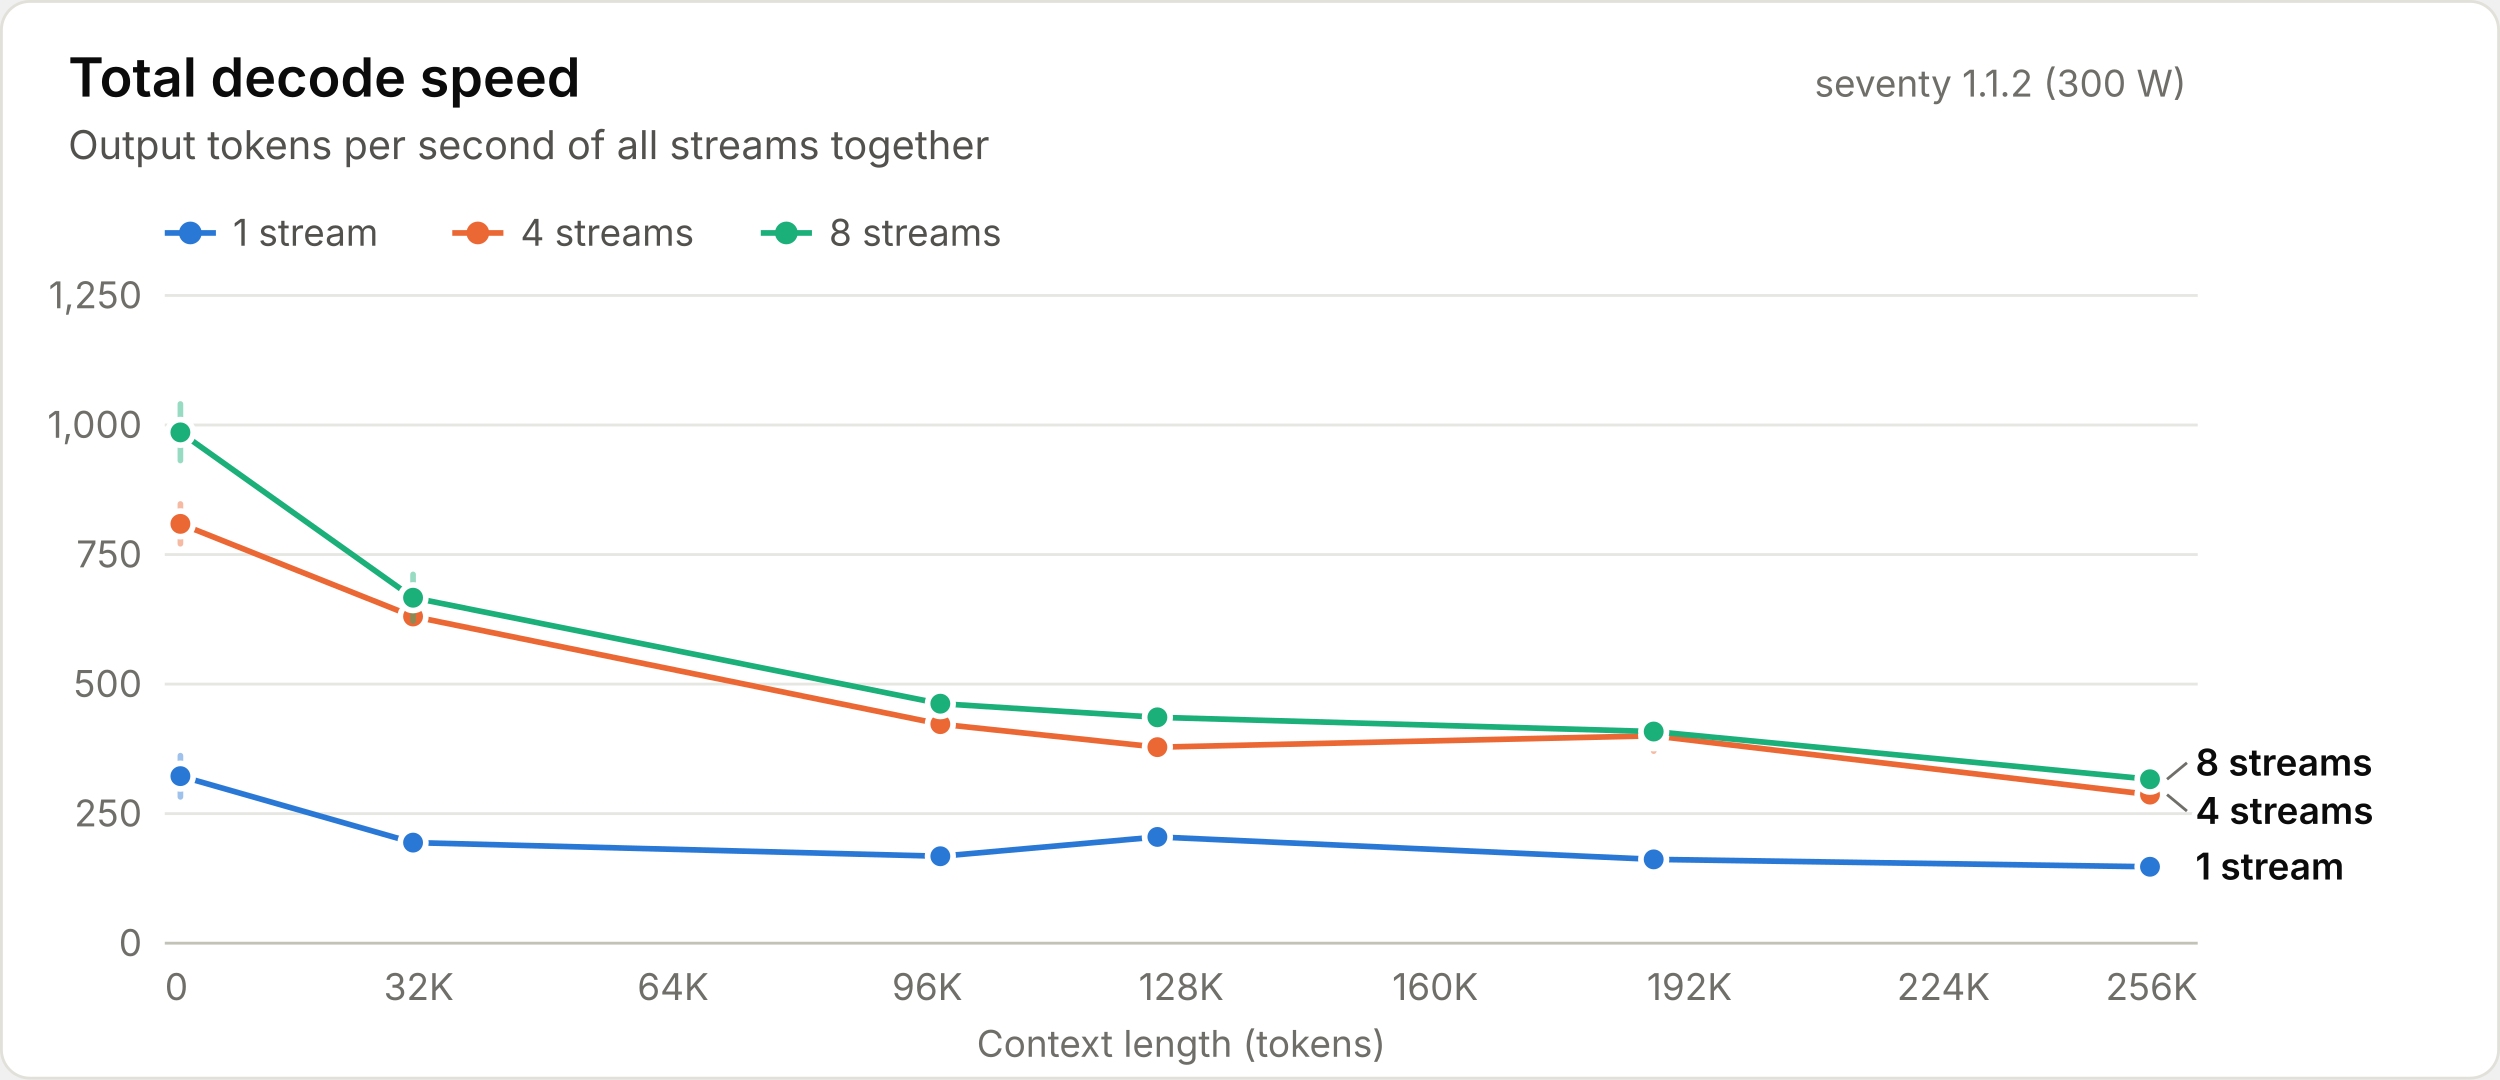
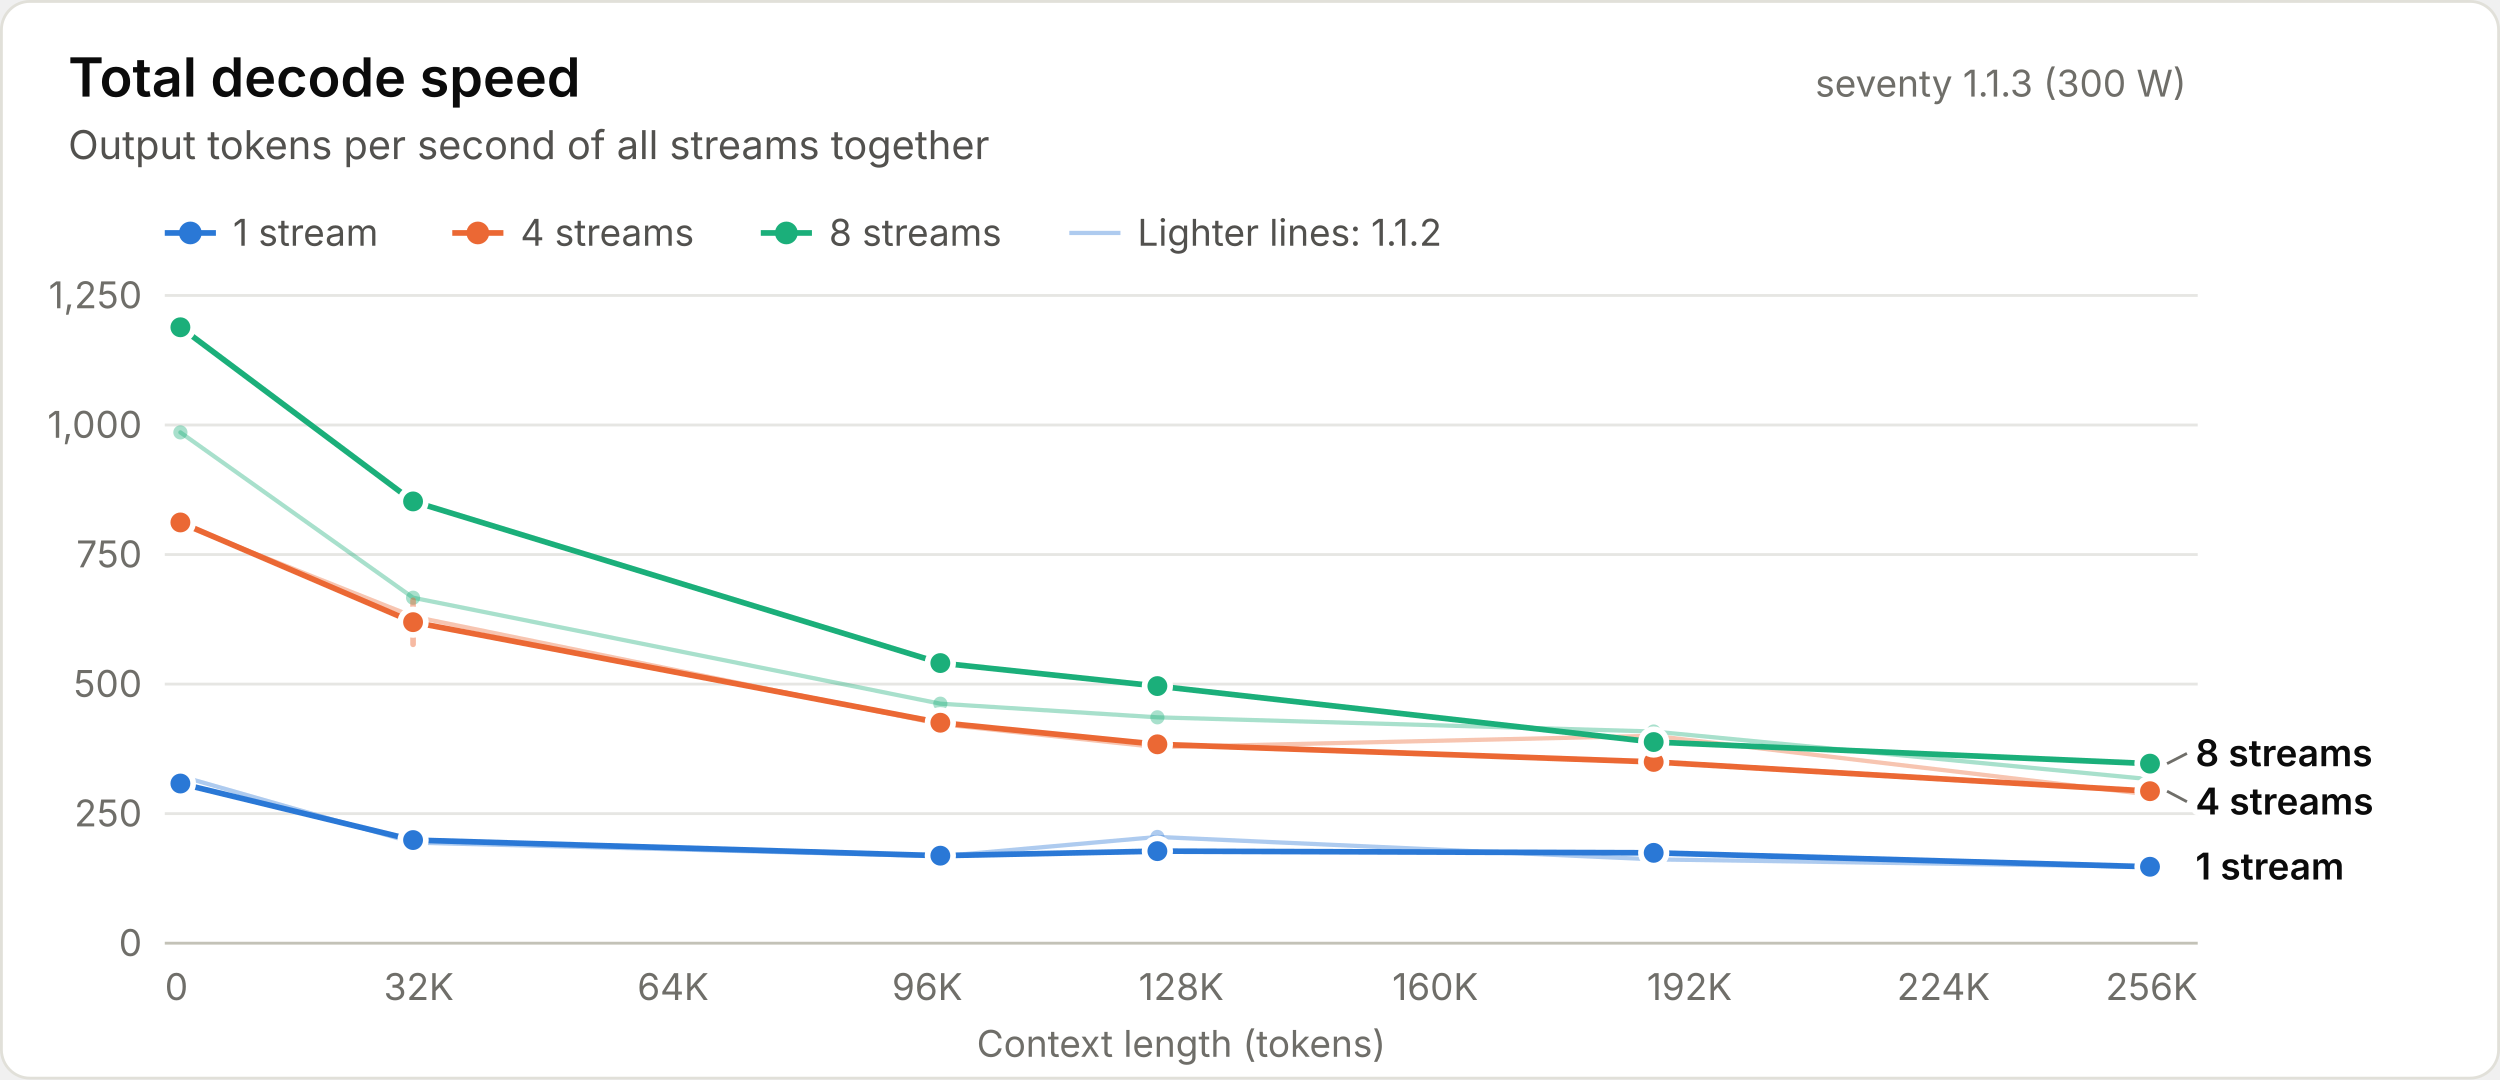
<svg xmlns="http://www.w3.org/2000/svg" viewBox="0 0 880 380" width="880" height="380" font-family="Inter, system-ui, -apple-system, 'Segoe UI', Helvetica, Arial, sans-serif" role="img" aria-label="Total decode speed">
  <rect x="0.5" y="0.5" width="879" height="379" rx="10" fill="#ffffff" stroke="#e1e0d9" />
  <text x="24.0" y="34.0" font-size="19" font-weight="600" fill="#0b0b0b" text-anchor="start">Total decode speed</text>
  <text x="24.0" y="56.0" font-size="14" font-weight="400" fill="#52514e" text-anchor="start">Output tokens per second of all streams together</text>
-   <text x="769.6" y="34.0" font-size="13" font-weight="400" fill="#6f6e69" text-anchor="end">seventy 1.1.2 (300 W)</text>
+   <text x="769.6" y="34.0" font-size="13" font-weight="400" fill="#6f6e69" text-anchor="end">seventy 1.1.3 (300 W)</text>
  <line x1="58" x2="773.6" y1="332.0" y2="332.0" stroke="#c3c2b7" stroke-width="1" />
  <text x="50.0" y="336.5" font-size="13" font-weight="400" fill="#6f6e69" text-anchor="end">0</text>
  <line x1="58" x2="773.6" y1="286.4" y2="286.4" stroke="#e6e6e3" stroke-width="1" />
  <text x="50.0" y="290.9" font-size="13" font-weight="400" fill="#6f6e69" text-anchor="end">250</text>
  <line x1="58" x2="773.6" y1="240.8" y2="240.8" stroke="#e6e6e3" stroke-width="1" />
  <text x="50.0" y="245.3" font-size="13" font-weight="400" fill="#6f6e69" text-anchor="end">500</text>
  <line x1="58" x2="773.6" y1="195.2" y2="195.2" stroke="#e6e6e3" stroke-width="1" />
  <text x="50.0" y="199.7" font-size="13" font-weight="400" fill="#6f6e69" text-anchor="end">750</text>
  <line x1="58" x2="773.6" y1="149.6" y2="149.6" stroke="#e6e6e3" stroke-width="1" />
  <text x="50.0" y="154.1" font-size="13" font-weight="400" fill="#6f6e69" text-anchor="end">1,000</text>
  <line x1="58" x2="773.6" y1="104.0" y2="104.0" stroke="#e6e6e3" stroke-width="1" />
  <text x="50.0" y="108.5" font-size="13" font-weight="400" fill="#6f6e69" text-anchor="end">1,250</text>
  <text x="58.0" y="352.0" font-size="13" font-weight="400" fill="#6f6e69" text-anchor="start">0</text>
  <text x="147.4" y="352.0" font-size="13" font-weight="400" fill="#6f6e69" text-anchor="middle">32K</text>
  <text x="236.9" y="352.0" font-size="13" font-weight="400" fill="#6f6e69" text-anchor="middle">64K</text>
  <text x="326.4" y="352.0" font-size="13" font-weight="400" fill="#6f6e69" text-anchor="middle">96K</text>
  <text x="415.8" y="352.0" font-size="13" font-weight="400" fill="#6f6e69" text-anchor="middle">128K</text>
  <text x="505.2" y="352.0" font-size="13" font-weight="400" fill="#6f6e69" text-anchor="middle">160K</text>
  <text x="594.7" y="352.0" font-size="13" font-weight="400" fill="#6f6e69" text-anchor="middle">192K</text>
  <text x="684.1" y="352.0" font-size="13" font-weight="400" fill="#6f6e69" text-anchor="middle">224K</text>
  <text x="773.6" y="352.0" font-size="13" font-weight="400" fill="#6f6e69" text-anchor="end">256K</text>
  <text x="415.8" y="372.0" font-size="13" font-weight="400" fill="#6f6e69" text-anchor="middle">Context length (tokens)</text>
-   <polyline points="63.5,273.2 145.4,296.6 331.0,301.4 407.4,294.6 582.1,302.5 756.8,305.1" fill="none" stroke="#2a78d6" stroke-width="2" stroke-linejoin="round" stroke-linecap="round" />
-   <line x1="63.5" x2="63.5" y1="280.5" y2="266.0" stroke="#2a78d6" stroke-opacity="0.45" stroke-width="2" stroke-linecap="round" />
-   <circle cx="63.5" cy="273.2" r="4.5" fill="#2a78d6" stroke="#ffffff" stroke-width="2" />
-   <line x1="145.4" x2="145.4" y1="298.5" y2="294.6" stroke="#2a78d6" stroke-opacity="0.45" stroke-width="2" stroke-linecap="round" />
-   <circle cx="145.4" cy="296.6" r="4.5" fill="#2a78d6" stroke="#ffffff" stroke-width="2" />
-   <circle cx="331.0" cy="301.4" r="4.5" fill="#2a78d6" stroke="#ffffff" stroke-width="2" />
-   <line x1="407.4" x2="407.4" y1="298.7" y2="290.4" stroke="#2a78d6" stroke-opacity="0.45" stroke-width="2" stroke-linecap="round" />
-   <circle cx="407.4" cy="294.6" r="4.5" fill="#2a78d6" stroke="#ffffff" stroke-width="2" />
-   <line x1="582.1" x2="582.1" y1="306.9" y2="298.1" stroke="#2a78d6" stroke-opacity="0.45" stroke-width="2" stroke-linecap="round" />
-   <circle cx="582.1" cy="302.5" r="4.5" fill="#2a78d6" stroke="#ffffff" stroke-width="2" />
-   <line x1="756.8" x2="756.8" y1="307.4" y2="302.7" stroke="#2a78d6" stroke-opacity="0.45" stroke-width="2" stroke-linecap="round" />
+   <polyline points="63.5,273.2 145.4,296.6 331.0,301.4 407.4,294.6 582.1,302.5 756.8,305.1" fill="none" stroke="#2a78d6" stroke-opacity="0.38" stroke-width="1.5" stroke-linejoin="round" stroke-linecap="round" />
+   <circle cx="63.5" cy="273.2" r="2.5" fill="#2a78d6" fill-opacity="0.38" />
+   <circle cx="145.4" cy="296.6" r="2.5" fill="#2a78d6" fill-opacity="0.38" />
+   <circle cx="331.0" cy="301.4" r="2.5" fill="#2a78d6" fill-opacity="0.38" />
+   <circle cx="407.4" cy="294.6" r="2.5" fill="#2a78d6" fill-opacity="0.38" />
+   <circle cx="582.1" cy="302.5" r="2.5" fill="#2a78d6" fill-opacity="0.38" />
+   <circle cx="756.8" cy="305.1" r="2.5" fill="#2a78d6" fill-opacity="0.38" />
+   <polyline points="63.5,184.4 145.4,217.0 331.0,254.9 407.4,263.0 582.1,259.0 756.8,279.7" fill="none" stroke="#eb6834" stroke-opacity="0.38" stroke-width="1.5" stroke-linejoin="round" stroke-linecap="round" />
+   <circle cx="63.5" cy="184.4" r="2.5" fill="#eb6834" fill-opacity="0.38" />
+   <circle cx="145.4" cy="217.0" r="2.5" fill="#eb6834" fill-opacity="0.38" />
+   <circle cx="331.0" cy="254.9" r="2.5" fill="#eb6834" fill-opacity="0.38" />
+   <circle cx="407.4" cy="263.0" r="2.5" fill="#eb6834" fill-opacity="0.38" />
+   <circle cx="582.1" cy="259.0" r="2.5" fill="#eb6834" fill-opacity="0.38" />
+   <circle cx="756.8" cy="279.7" r="2.5" fill="#eb6834" fill-opacity="0.38" />
+   <polyline points="63.5,152.2 145.4,210.4 331.0,247.7 407.4,252.5 582.1,257.5 756.8,274.3" fill="none" stroke="#1baf7a" stroke-opacity="0.38" stroke-width="1.5" stroke-linejoin="round" stroke-linecap="round" />
+   <circle cx="63.5" cy="152.2" r="2.5" fill="#1baf7a" fill-opacity="0.38" />
+   <circle cx="145.4" cy="210.4" r="2.5" fill="#1baf7a" fill-opacity="0.38" />
+   <circle cx="331.0" cy="247.7" r="2.5" fill="#1baf7a" fill-opacity="0.38" />
+   <circle cx="407.4" cy="252.5" r="2.5" fill="#1baf7a" fill-opacity="0.38" />
+   <circle cx="582.1" cy="257.5" r="2.5" fill="#1baf7a" fill-opacity="0.38" />
+   <circle cx="756.8" cy="274.3" r="2.5" fill="#1baf7a" fill-opacity="0.38" />
+   <polyline points="63.5,275.8 145.4,295.7 331.0,301.2 407.4,299.6 582.1,300.2 756.8,305.1" fill="none" stroke="#2a78d6" stroke-width="2" stroke-linejoin="round" stroke-linecap="round" />
+   <line x1="63.5" x2="63.5" y1="279.3" y2="272.3" stroke="#2a78d6" stroke-opacity="0.45" stroke-width="2" stroke-linecap="round" />
+   <circle cx="63.5" cy="275.8" r="4.5" fill="#2a78d6" stroke="#ffffff" stroke-width="2" />
+   <line x1="145.4" x2="145.4" y1="299.2" y2="292.2" stroke="#2a78d6" stroke-opacity="0.45" stroke-width="2" stroke-linecap="round" />
+   <circle cx="145.4" cy="295.7" r="4.5" fill="#2a78d6" stroke="#ffffff" stroke-width="2" />
+   <line x1="331.0" x2="331.0" y1="303.8" y2="298.5" stroke="#2a78d6" stroke-opacity="0.45" stroke-width="2" stroke-linecap="round" />
+   <circle cx="331.0" cy="301.2" r="4.5" fill="#2a78d6" stroke="#ffffff" stroke-width="2" />
+   <line x1="407.4" x2="407.4" y1="302.0" y2="297.3" stroke="#2a78d6" stroke-opacity="0.45" stroke-width="2" stroke-linecap="round" />
+   <circle cx="407.4" cy="299.6" r="4.5" fill="#2a78d6" stroke="#ffffff" stroke-width="2" />
+   <line x1="582.1" x2="582.1" y1="301.1" y2="299.2" stroke="#2a78d6" stroke-opacity="0.45" stroke-width="2" stroke-linecap="round" />
+   <circle cx="582.1" cy="300.2" r="4.5" fill="#2a78d6" stroke="#ffffff" stroke-width="2" />
+   <line x1="756.8" x2="756.8" y1="305.8" y2="304.3" stroke="#2a78d6" stroke-opacity="0.45" stroke-width="2" stroke-linecap="round" />
  <circle cx="756.8" cy="305.1" r="4.5" fill="#2a78d6" stroke="#ffffff" stroke-width="2" />
-   <polyline points="63.5,184.4 145.4,217.0 331.0,254.9 407.4,263.0 582.1,259.0 756.8,279.7" fill="none" stroke="#eb6834" stroke-width="2" stroke-linejoin="round" stroke-linecap="round" />
-   <line x1="63.5" x2="63.5" y1="191.4" y2="177.4" stroke="#eb6834" stroke-opacity="0.45" stroke-width="2" stroke-linecap="round" />
-   <circle cx="63.5" cy="184.4" r="4.5" fill="#eb6834" stroke="#ffffff" stroke-width="2" />
-   <line x1="145.4" x2="145.4" y1="219.2" y2="214.8" stroke="#eb6834" stroke-opacity="0.45" stroke-width="2" stroke-linecap="round" />
-   <circle cx="145.4" cy="217.0" r="4.5" fill="#eb6834" stroke="#ffffff" stroke-width="2" />
-   <line x1="331.0" x2="331.0" y1="255.8" y2="254.0" stroke="#eb6834" stroke-opacity="0.45" stroke-width="2" stroke-linecap="round" />
-   <circle cx="331.0" cy="254.9" r="4.5" fill="#eb6834" stroke="#ffffff" stroke-width="2" />
-   <line x1="407.4" x2="407.4" y1="264.1" y2="261.8" stroke="#eb6834" stroke-opacity="0.45" stroke-width="2" stroke-linecap="round" />
-   <circle cx="407.4" cy="263.0" r="4.5" fill="#eb6834" stroke="#ffffff" stroke-width="2" />
-   <line x1="582.1" x2="582.1" y1="264.4" y2="253.6" stroke="#eb6834" stroke-opacity="0.45" stroke-width="2" stroke-linecap="round" />
-   <circle cx="582.1" cy="259.0" r="4.5" fill="#eb6834" stroke="#ffffff" stroke-width="2" />
-   <line x1="756.8" x2="756.8" y1="282.8" y2="276.6" stroke="#eb6834" stroke-opacity="0.45" stroke-width="2" stroke-linecap="round" />
-   <circle cx="756.8" cy="279.7" r="4.5" fill="#eb6834" stroke="#ffffff" stroke-width="2" />
-   <polyline points="63.5,152.2 145.4,210.4 331.0,247.7 407.4,252.5 582.1,257.5 756.8,274.3" fill="none" stroke="#1baf7a" stroke-width="2" stroke-linejoin="round" stroke-linecap="round" />
-   <line x1="63.5" x2="63.5" y1="162.1" y2="142.2" stroke="#1baf7a" stroke-opacity="0.45" stroke-width="2" stroke-linecap="round" />
-   <circle cx="63.5" cy="152.2" r="4.5" fill="#1baf7a" stroke="#ffffff" stroke-width="2" />
-   <line x1="145.4" x2="145.4" y1="218.6" y2="202.2" stroke="#1baf7a" stroke-opacity="0.45" stroke-width="2" stroke-linecap="round" />
-   <circle cx="145.4" cy="210.4" r="4.5" fill="#1baf7a" stroke="#ffffff" stroke-width="2" />
-   <line x1="331.0" x2="331.0" y1="249.3" y2="246.1" stroke="#1baf7a" stroke-opacity="0.45" stroke-width="2" stroke-linecap="round" />
-   <circle cx="331.0" cy="247.7" r="4.5" fill="#1baf7a" stroke="#ffffff" stroke-width="2" />
-   <line x1="407.4" x2="407.4" y1="255.4" y2="249.6" stroke="#1baf7a" stroke-opacity="0.45" stroke-width="2" stroke-linecap="round" />
-   <circle cx="407.4" cy="252.5" r="4.5" fill="#1baf7a" stroke="#ffffff" stroke-width="2" />
-   <line x1="582.1" x2="582.1" y1="261.5" y2="253.5" stroke="#1baf7a" stroke-opacity="0.45" stroke-width="2" stroke-linecap="round" />
-   <circle cx="582.1" cy="257.5" r="4.5" fill="#1baf7a" stroke="#ffffff" stroke-width="2" />
-   <line x1="756.8" x2="756.8" y1="277.3" y2="271.4" stroke="#1baf7a" stroke-opacity="0.45" stroke-width="2" stroke-linecap="round" />
-   <circle cx="756.8" cy="274.3" r="4.5" fill="#1baf7a" stroke="#ffffff" stroke-width="2" />
-   <line x1="762.8" y1="274.3" x2="769.8" y2="268.5" stroke="#6f6e69" stroke-width="1" />
-   <text x="772.8" y="273.0" font-size="13" font-weight="600" fill="#0b0b0b" text-anchor="start" paint-order="stroke" stroke="#ffffff" stroke-width="4" stroke-linejoin="round">8 streams</text>
-   <line x1="762.8" y1="279.7" x2="769.8" y2="285.5" stroke="#6f6e69" stroke-width="1" />
-   <text x="772.8" y="290.0" font-size="13" font-weight="600" fill="#0b0b0b" text-anchor="start" paint-order="stroke" stroke="#ffffff" stroke-width="4" stroke-linejoin="round">4 streams</text>
+   <polyline points="63.5,183.9 145.4,219.0 331.0,254.4 407.4,262.0 582.1,268.2 756.8,278.5" fill="none" stroke="#eb6834" stroke-width="2" stroke-linejoin="round" stroke-linecap="round" />
+   <line x1="63.5" x2="63.5" y1="186.8" y2="181.0" stroke="#eb6834" stroke-opacity="0.45" stroke-width="2" stroke-linecap="round" />
+   <circle cx="63.5" cy="183.9" r="4.5" fill="#eb6834" stroke="#ffffff" stroke-width="2" />
+   <line x1="145.4" x2="145.4" y1="226.8" y2="211.3" stroke="#eb6834" stroke-opacity="0.45" stroke-width="2" stroke-linecap="round" />
+   <circle cx="145.4" cy="219.0" r="4.5" fill="#eb6834" stroke="#ffffff" stroke-width="2" />
+   <circle cx="331.0" cy="254.4" r="4.5" fill="#eb6834" stroke="#ffffff" stroke-width="2" />
+   <circle cx="407.4" cy="262.0" r="4.5" fill="#eb6834" stroke="#ffffff" stroke-width="2" />
+   <line x1="582.1" x2="582.1" y1="270.8" y2="265.7" stroke="#eb6834" stroke-opacity="0.45" stroke-width="2" stroke-linecap="round" />
+   <circle cx="582.1" cy="268.2" r="4.5" fill="#eb6834" stroke="#ffffff" stroke-width="2" />
+   <circle cx="756.8" cy="278.5" r="4.5" fill="#eb6834" stroke="#ffffff" stroke-width="2" />
+   <polyline points="63.5,115.2 145.4,176.5 331.0,233.4 407.4,241.5 582.1,261.2 756.8,268.8" fill="none" stroke="#1baf7a" stroke-width="2" stroke-linejoin="round" stroke-linecap="round" />
+   <circle cx="63.5" cy="115.2" r="4.5" fill="#1baf7a" stroke="#ffffff" stroke-width="2" />
+   <line x1="145.4" x2="145.4" y1="179.3" y2="173.6" stroke="#1baf7a" stroke-opacity="0.45" stroke-width="2" stroke-linecap="round" />
+   <circle cx="145.4" cy="176.5" r="4.5" fill="#1baf7a" stroke="#ffffff" stroke-width="2" />
+   <line x1="331.0" x2="331.0" y1="234.5" y2="232.3" stroke="#1baf7a" stroke-opacity="0.45" stroke-width="2" stroke-linecap="round" />
+   <circle cx="331.0" cy="233.4" r="4.5" fill="#1baf7a" stroke="#ffffff" stroke-width="2" />
+   <circle cx="407.4" cy="241.5" r="4.5" fill="#1baf7a" stroke="#ffffff" stroke-width="2" />
+   <line x1="582.1" x2="582.1" y1="262.1" y2="260.2" stroke="#1baf7a" stroke-opacity="0.45" stroke-width="2" stroke-linecap="round" />
+   <circle cx="582.1" cy="261.2" r="4.5" fill="#1baf7a" stroke="#ffffff" stroke-width="2" />
+   <circle cx="756.8" cy="268.8" r="4.5" fill="#1baf7a" stroke="#ffffff" stroke-width="2" />
+   <line x1="762.8" y1="268.8" x2="769.8" y2="265.2" stroke="#6f6e69" stroke-width="1" />
+   <text x="772.8" y="269.7" font-size="13" font-weight="600" fill="#0b0b0b" text-anchor="start" paint-order="stroke" stroke="#ffffff" stroke-width="4" stroke-linejoin="round">8 streams</text>
+   <line x1="762.8" y1="278.5" x2="769.8" y2="282.2" stroke="#6f6e69" stroke-width="1" />
+   <text x="772.8" y="286.7" font-size="13" font-weight="600" fill="#0b0b0b" text-anchor="start" paint-order="stroke" stroke="#ffffff" stroke-width="4" stroke-linejoin="round">4 streams</text>
  <text x="772.8" y="309.6" font-size="13" font-weight="600" fill="#0b0b0b" text-anchor="start" paint-order="stroke" stroke="#ffffff" stroke-width="4" stroke-linejoin="round">1 stream</text>
  <line x1="58" x2="76" y1="82" y2="82" stroke="#2a78d6" stroke-width="2" />
  <circle cx="67" cy="82" r="4" fill="#2a78d6" />
  <text x="82.0" y="86.5" font-size="13" font-weight="400" fill="#52514e" text-anchor="start">1 stream</text>
  <line x1="159.2" x2="177.2" y1="82" y2="82" stroke="#eb6834" stroke-width="2" />
  <circle cx="168.2" cy="82" r="4" fill="#eb6834" />
  <text x="183.2" y="86.5" font-size="13" font-weight="400" fill="#52514e" text-anchor="start">4 streams</text>
  <line x1="267.8" x2="285.8" y1="82" y2="82" stroke="#1baf7a" stroke-width="2" />
  <circle cx="276.8" cy="82" r="4" fill="#1baf7a" />
  <text x="291.8" y="86.5" font-size="13" font-weight="400" fill="#52514e" text-anchor="start">8 streams</text>
+   <line x1="376.4" x2="394.4" y1="82" y2="82" stroke="#2a78d6" stroke-opacity="0.38" stroke-width="1.5" />
+   <text x="400.4" y="86.5" font-size="13" font-weight="400" fill="#52514e" text-anchor="start">Lighter lines: 1.1.2</text>
</svg>
